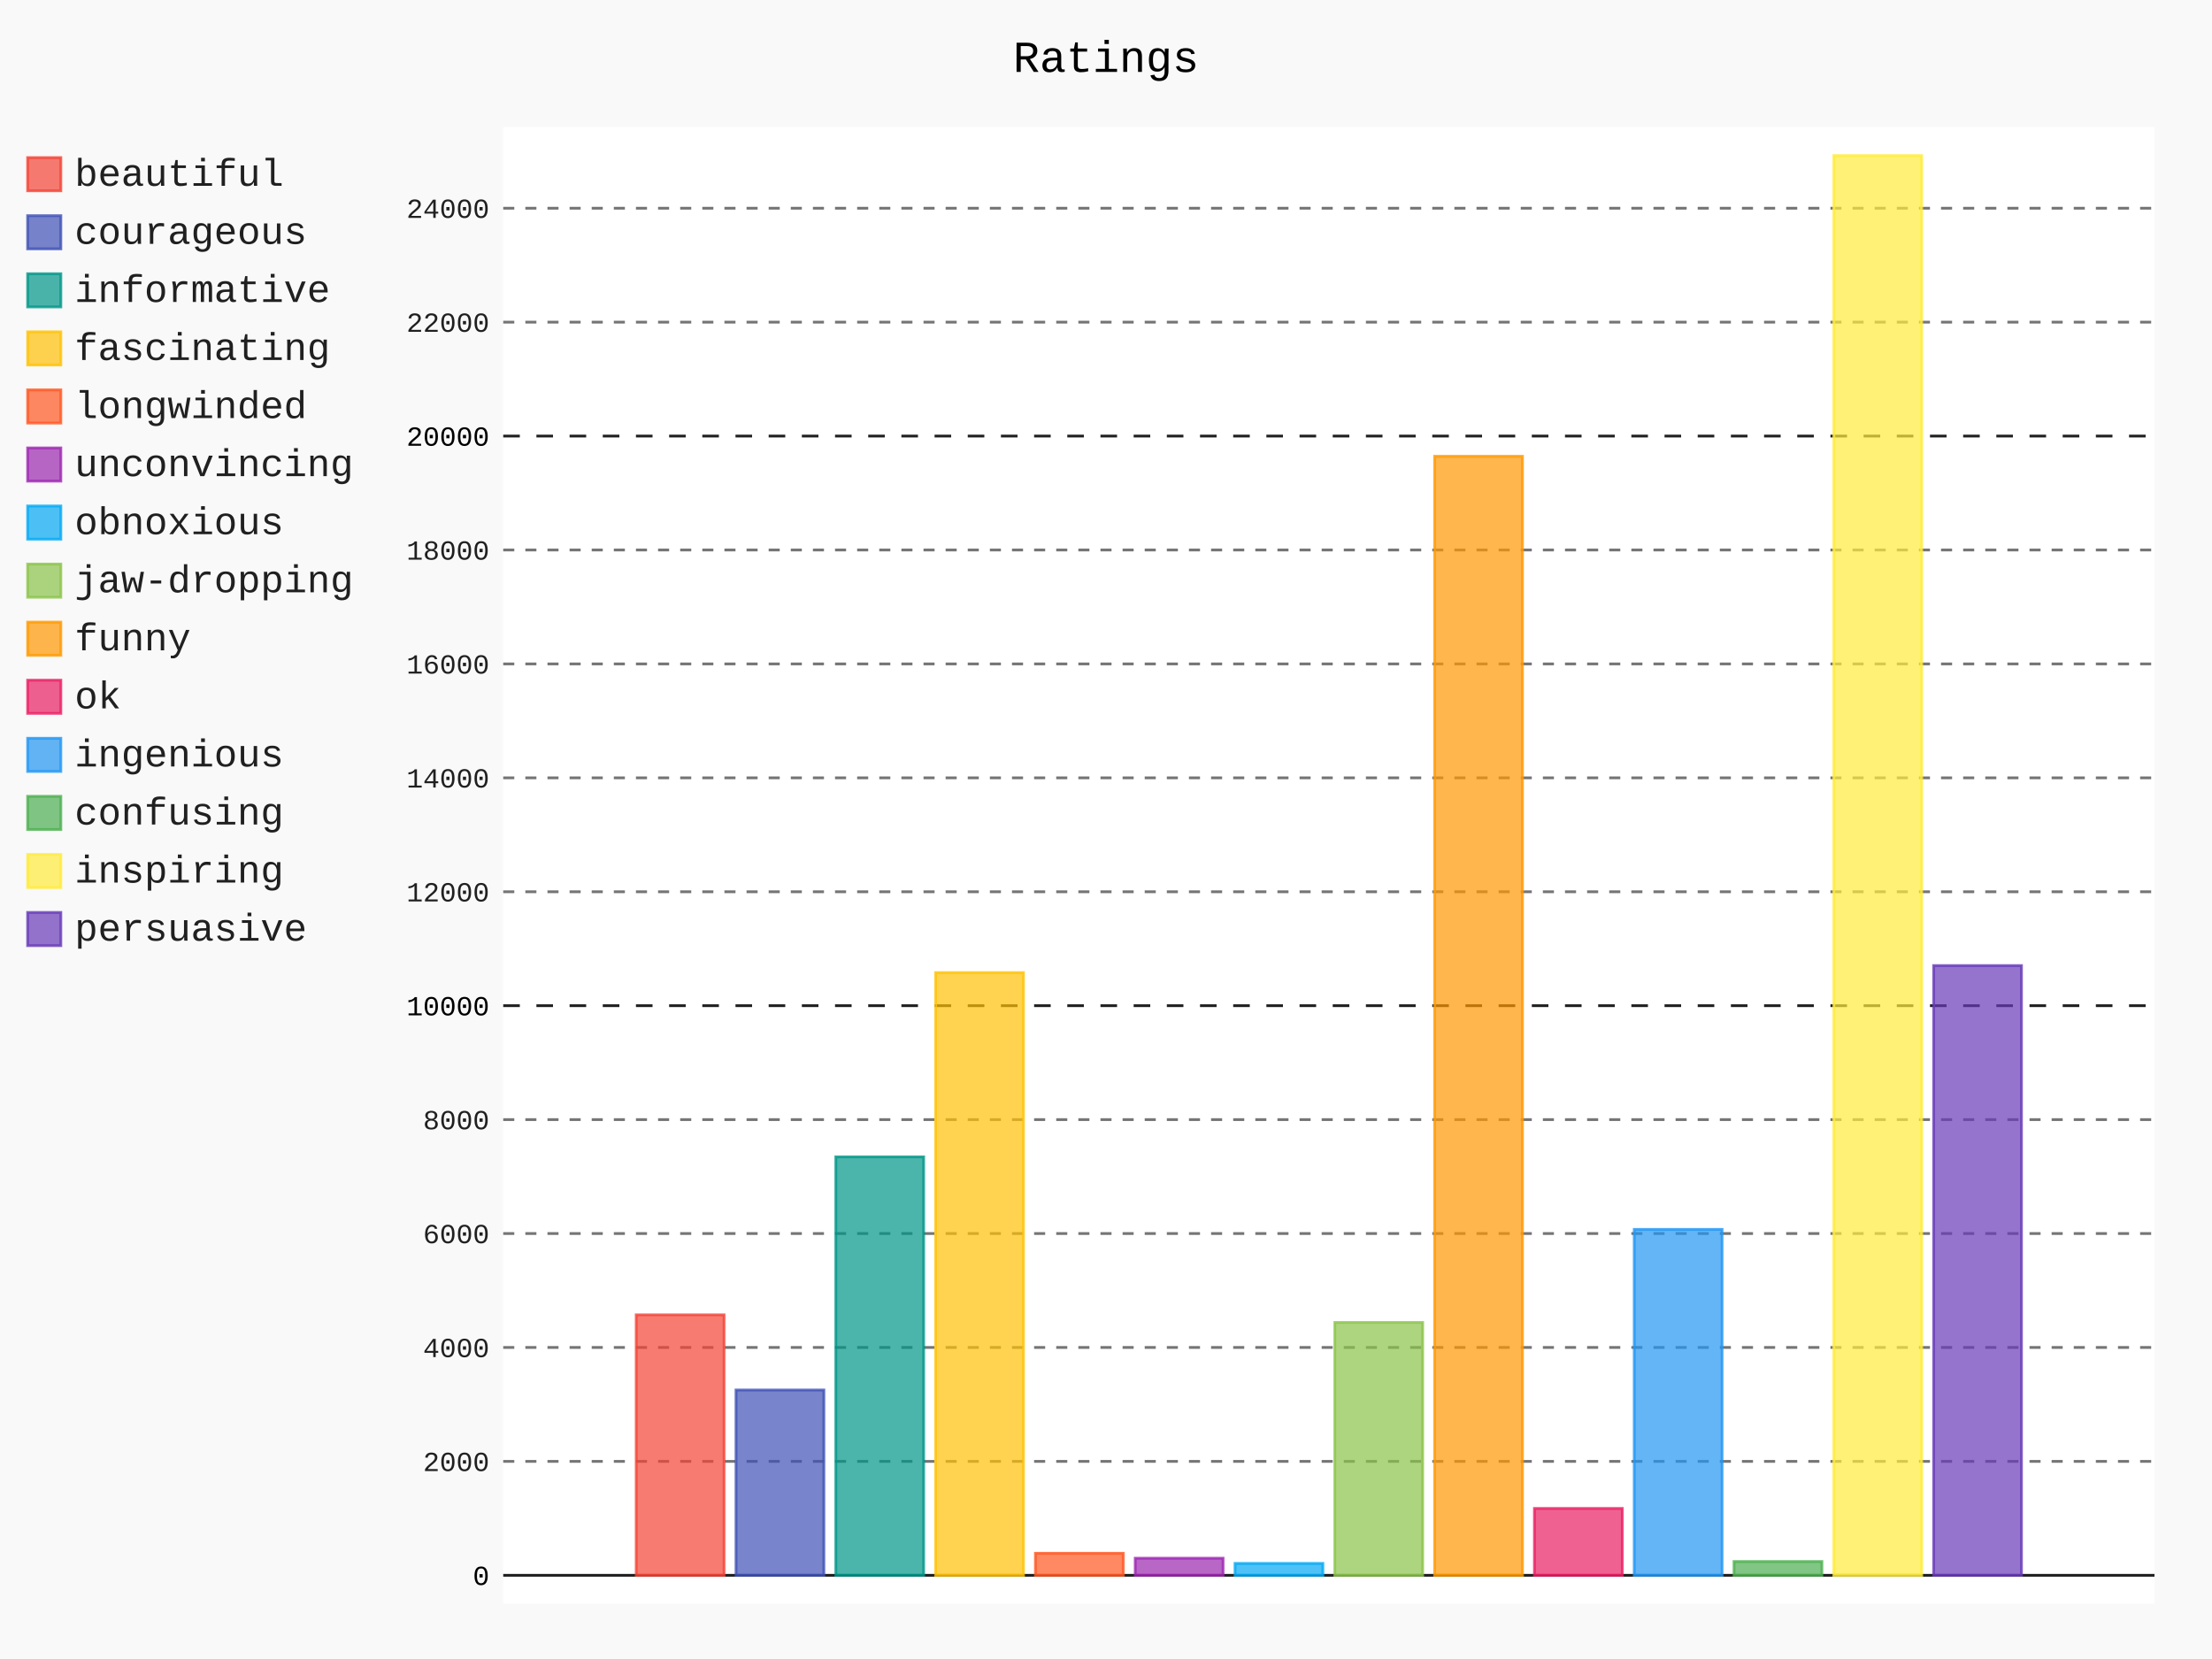
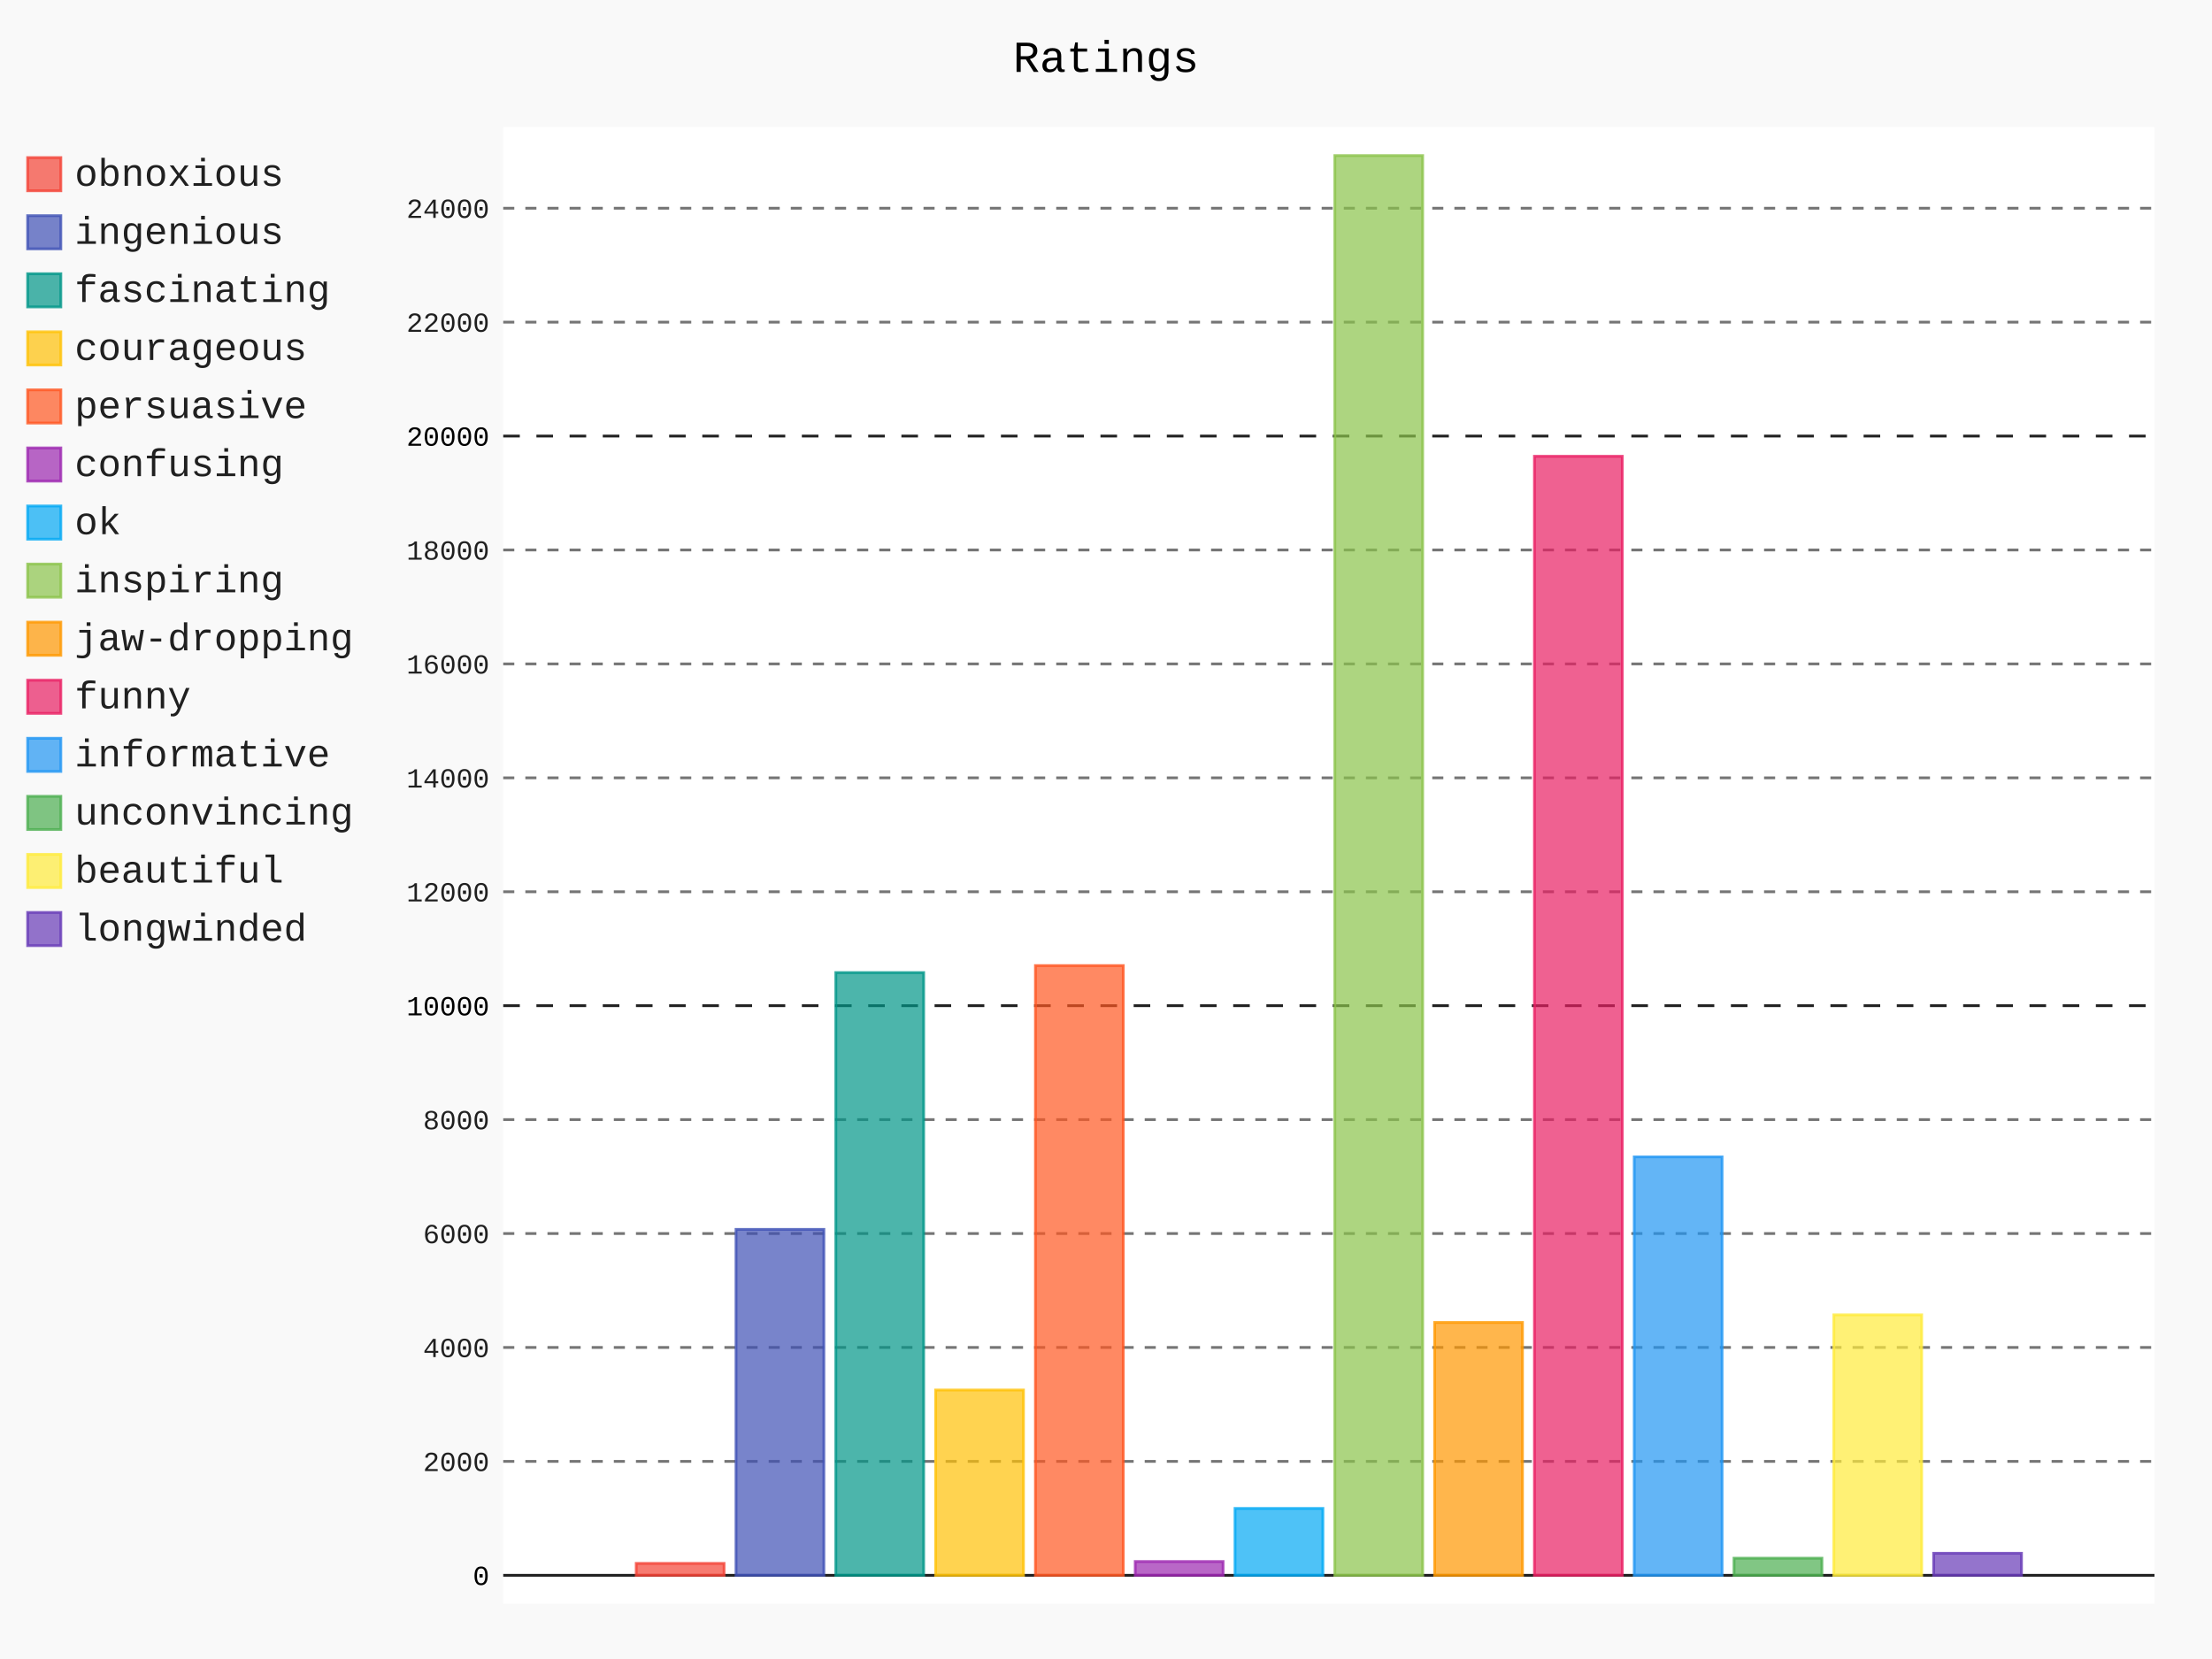
- <svg xmlns="http://www.w3.org/2000/svg" class="pygal-chart" id="chart-0e7e5919-0673-4c62-a4bd-f73372e73af3" viewBox="0 0 800 600">
+ <svg xmlns="http://www.w3.org/2000/svg" class="pygal-chart" id="chart-37f046f9-f07c-4271-a82e-adc46c461552" viewBox="0 0 800 600">
  <defs>
-     <style type="text/css">#chart-0e7e5919-0673-4c62-a4bd-f73372e73af3{-webkit-user-select:none;-webkit-font-smoothing:antialiased;font-family:Consolas,"Liberation Mono",Menlo,Courier,monospace}#chart-0e7e5919-0673-4c62-a4bd-f73372e73af3 .title{font-family:Consolas,"Liberation Mono",Menlo,Courier,monospace;font-size:16px}#chart-0e7e5919-0673-4c62-a4bd-f73372e73af3 .legends .legend text{font-family:Consolas,"Liberation Mono",Menlo,Courier,monospace;font-size:14px}#chart-0e7e5919-0673-4c62-a4bd-f73372e73af3 .axis text{font-family:Consolas,"Liberation Mono",Menlo,Courier,monospace;font-size:10px}#chart-0e7e5919-0673-4c62-a4bd-f73372e73af3 .axis text.major{font-family:Consolas,"Liberation Mono",Menlo,Courier,monospace;font-size:10px}#chart-0e7e5919-0673-4c62-a4bd-f73372e73af3 .text-overlay text.value{font-family:Consolas,"Liberation Mono",Menlo,Courier,monospace;font-size:16px}#chart-0e7e5919-0673-4c62-a4bd-f73372e73af3 .text-overlay text.label{font-family:Consolas,"Liberation Mono",Menlo,Courier,monospace;font-size:10px}#chart-0e7e5919-0673-4c62-a4bd-f73372e73af3 .tooltip{font-family:Consolas,"Liberation Mono",Menlo,Courier,monospace;font-size:14px}#chart-0e7e5919-0673-4c62-a4bd-f73372e73af3 text.no_data{font-family:Consolas,"Liberation Mono",Menlo,Courier,monospace;font-size:64px}
- #chart-0e7e5919-0673-4c62-a4bd-f73372e73af3{background-color:rgba(249,249,249,1)}#chart-0e7e5919-0673-4c62-a4bd-f73372e73af3 path,#chart-0e7e5919-0673-4c62-a4bd-f73372e73af3 line,#chart-0e7e5919-0673-4c62-a4bd-f73372e73af3 rect,#chart-0e7e5919-0673-4c62-a4bd-f73372e73af3 circle{-webkit-transition:150ms;-moz-transition:150ms;transition:150ms}#chart-0e7e5919-0673-4c62-a4bd-f73372e73af3 .graph &gt; .background{fill:rgba(249,249,249,1)}#chart-0e7e5919-0673-4c62-a4bd-f73372e73af3 .plot &gt; .background{fill:rgba(255,255,255,1)}#chart-0e7e5919-0673-4c62-a4bd-f73372e73af3 .graph{fill:rgba(0,0,0,.87)}#chart-0e7e5919-0673-4c62-a4bd-f73372e73af3 text.no_data{fill:rgba(0,0,0,1)}#chart-0e7e5919-0673-4c62-a4bd-f73372e73af3 .title{fill:rgba(0,0,0,1)}#chart-0e7e5919-0673-4c62-a4bd-f73372e73af3 .legends .legend text{fill:rgba(0,0,0,.87)}#chart-0e7e5919-0673-4c62-a4bd-f73372e73af3 .legends .legend:hover text{fill:rgba(0,0,0,1)}#chart-0e7e5919-0673-4c62-a4bd-f73372e73af3 .axis .line{stroke:rgba(0,0,0,1)}#chart-0e7e5919-0673-4c62-a4bd-f73372e73af3 .axis .guide.line{stroke:rgba(0,0,0,.54)}#chart-0e7e5919-0673-4c62-a4bd-f73372e73af3 .axis .major.line{stroke:rgba(0,0,0,.87)}#chart-0e7e5919-0673-4c62-a4bd-f73372e73af3 .axis text.major{fill:rgba(0,0,0,1)}#chart-0e7e5919-0673-4c62-a4bd-f73372e73af3 .axis.y .guides:hover .guide.line,#chart-0e7e5919-0673-4c62-a4bd-f73372e73af3 .line-graph .axis.x .guides:hover .guide.line,#chart-0e7e5919-0673-4c62-a4bd-f73372e73af3 .stackedline-graph .axis.x .guides:hover .guide.line,#chart-0e7e5919-0673-4c62-a4bd-f73372e73af3 .xy-graph .axis.x .guides:hover .guide.line{stroke:rgba(0,0,0,1)}#chart-0e7e5919-0673-4c62-a4bd-f73372e73af3 .axis .guides:hover text{fill:rgba(0,0,0,1)}#chart-0e7e5919-0673-4c62-a4bd-f73372e73af3 .reactive{fill-opacity:.7;stroke-opacity:.8}#chart-0e7e5919-0673-4c62-a4bd-f73372e73af3 .ci{stroke:rgba(0,0,0,.87)}#chart-0e7e5919-0673-4c62-a4bd-f73372e73af3 .reactive.active,#chart-0e7e5919-0673-4c62-a4bd-f73372e73af3 .active .reactive{fill-opacity:.8;stroke-opacity:.9;stroke-width:4}#chart-0e7e5919-0673-4c62-a4bd-f73372e73af3 .ci .reactive.active{stroke-width:1.5}#chart-0e7e5919-0673-4c62-a4bd-f73372e73af3 .series text{fill:rgba(0,0,0,1)}#chart-0e7e5919-0673-4c62-a4bd-f73372e73af3 .tooltip rect{fill:rgba(255,255,255,1);stroke:rgba(0,0,0,1);-webkit-transition:opacity 150ms;-moz-transition:opacity 150ms;transition:opacity 150ms}#chart-0e7e5919-0673-4c62-a4bd-f73372e73af3 .tooltip .label{fill:rgba(0,0,0,.87)}#chart-0e7e5919-0673-4c62-a4bd-f73372e73af3 .tooltip .label{fill:rgba(0,0,0,.87)}#chart-0e7e5919-0673-4c62-a4bd-f73372e73af3 .tooltip .legend{font-size:.8em;fill:rgba(0,0,0,.54)}#chart-0e7e5919-0673-4c62-a4bd-f73372e73af3 .tooltip .x_label{font-size:.6em;fill:rgba(0,0,0,1)}#chart-0e7e5919-0673-4c62-a4bd-f73372e73af3 .tooltip .xlink{font-size:.5em;text-decoration:underline}#chart-0e7e5919-0673-4c62-a4bd-f73372e73af3 .tooltip .value{font-size:1.5em}#chart-0e7e5919-0673-4c62-a4bd-f73372e73af3 .bound{font-size:.5em}#chart-0e7e5919-0673-4c62-a4bd-f73372e73af3 .max-value{font-size:.75em;fill:rgba(0,0,0,.54)}#chart-0e7e5919-0673-4c62-a4bd-f73372e73af3 .map-element{fill:rgba(255,255,255,1);stroke:rgba(0,0,0,.54) !important}#chart-0e7e5919-0673-4c62-a4bd-f73372e73af3 .map-element .reactive{fill-opacity:inherit;stroke-opacity:inherit}#chart-0e7e5919-0673-4c62-a4bd-f73372e73af3 .color-0,#chart-0e7e5919-0673-4c62-a4bd-f73372e73af3 .color-0 a:visited{stroke:#F44336;fill:#F44336}#chart-0e7e5919-0673-4c62-a4bd-f73372e73af3 .color-1,#chart-0e7e5919-0673-4c62-a4bd-f73372e73af3 .color-1 a:visited{stroke:#3F51B5;fill:#3F51B5}#chart-0e7e5919-0673-4c62-a4bd-f73372e73af3 .color-2,#chart-0e7e5919-0673-4c62-a4bd-f73372e73af3 .color-2 a:visited{stroke:#009688;fill:#009688}#chart-0e7e5919-0673-4c62-a4bd-f73372e73af3 .color-3,#chart-0e7e5919-0673-4c62-a4bd-f73372e73af3 .color-3 a:visited{stroke:#FFC107;fill:#FFC107}#chart-0e7e5919-0673-4c62-a4bd-f73372e73af3 .color-4,#chart-0e7e5919-0673-4c62-a4bd-f73372e73af3 .color-4 a:visited{stroke:#FF5722;fill:#FF5722}#chart-0e7e5919-0673-4c62-a4bd-f73372e73af3 .color-5,#chart-0e7e5919-0673-4c62-a4bd-f73372e73af3 .color-5 a:visited{stroke:#9C27B0;fill:#9C27B0}#chart-0e7e5919-0673-4c62-a4bd-f73372e73af3 .color-6,#chart-0e7e5919-0673-4c62-a4bd-f73372e73af3 .color-6 a:visited{stroke:#03A9F4;fill:#03A9F4}#chart-0e7e5919-0673-4c62-a4bd-f73372e73af3 .color-7,#chart-0e7e5919-0673-4c62-a4bd-f73372e73af3 .color-7 a:visited{stroke:#8BC34A;fill:#8BC34A}#chart-0e7e5919-0673-4c62-a4bd-f73372e73af3 .color-8,#chart-0e7e5919-0673-4c62-a4bd-f73372e73af3 .color-8 a:visited{stroke:#FF9800;fill:#FF9800}#chart-0e7e5919-0673-4c62-a4bd-f73372e73af3 .color-9,#chart-0e7e5919-0673-4c62-a4bd-f73372e73af3 .color-9 a:visited{stroke:#E91E63;fill:#E91E63}#chart-0e7e5919-0673-4c62-a4bd-f73372e73af3 .color-10,#chart-0e7e5919-0673-4c62-a4bd-f73372e73af3 .color-10 a:visited{stroke:#2196F3;fill:#2196F3}#chart-0e7e5919-0673-4c62-a4bd-f73372e73af3 .color-11,#chart-0e7e5919-0673-4c62-a4bd-f73372e73af3 .color-11 a:visited{stroke:#4CAF50;fill:#4CAF50}#chart-0e7e5919-0673-4c62-a4bd-f73372e73af3 .color-12,#chart-0e7e5919-0673-4c62-a4bd-f73372e73af3 .color-12 a:visited{stroke:#FFEB3B;fill:#FFEB3B}#chart-0e7e5919-0673-4c62-a4bd-f73372e73af3 .color-13,#chart-0e7e5919-0673-4c62-a4bd-f73372e73af3 .color-13 a:visited{stroke:#673AB7;fill:#673AB7}#chart-0e7e5919-0673-4c62-a4bd-f73372e73af3 .text-overlay .color-0 text{fill:black}#chart-0e7e5919-0673-4c62-a4bd-f73372e73af3 .text-overlay .color-1 text{fill:black}#chart-0e7e5919-0673-4c62-a4bd-f73372e73af3 .text-overlay .color-2 text{fill:black}#chart-0e7e5919-0673-4c62-a4bd-f73372e73af3 .text-overlay .color-3 text{fill:black}#chart-0e7e5919-0673-4c62-a4bd-f73372e73af3 .text-overlay .color-4 text{fill:black}#chart-0e7e5919-0673-4c62-a4bd-f73372e73af3 .text-overlay .color-5 text{fill:black}#chart-0e7e5919-0673-4c62-a4bd-f73372e73af3 .text-overlay .color-6 text{fill:black}#chart-0e7e5919-0673-4c62-a4bd-f73372e73af3 .text-overlay .color-7 text{fill:black}#chart-0e7e5919-0673-4c62-a4bd-f73372e73af3 .text-overlay .color-8 text{fill:black}#chart-0e7e5919-0673-4c62-a4bd-f73372e73af3 .text-overlay .color-9 text{fill:black}#chart-0e7e5919-0673-4c62-a4bd-f73372e73af3 .text-overlay .color-10 text{fill:black}#chart-0e7e5919-0673-4c62-a4bd-f73372e73af3 .text-overlay .color-11 text{fill:black}#chart-0e7e5919-0673-4c62-a4bd-f73372e73af3 .text-overlay .color-12 text{fill:black}#chart-0e7e5919-0673-4c62-a4bd-f73372e73af3 .text-overlay .color-13 text{fill:black}
- #chart-0e7e5919-0673-4c62-a4bd-f73372e73af3 text.no_data{text-anchor:middle}#chart-0e7e5919-0673-4c62-a4bd-f73372e73af3 .guide.line{fill:none}#chart-0e7e5919-0673-4c62-a4bd-f73372e73af3 .centered{text-anchor:middle}#chart-0e7e5919-0673-4c62-a4bd-f73372e73af3 .title{text-anchor:middle}#chart-0e7e5919-0673-4c62-a4bd-f73372e73af3 .legends .legend text{fill-opacity:1}#chart-0e7e5919-0673-4c62-a4bd-f73372e73af3 .axis.x text{text-anchor:middle}#chart-0e7e5919-0673-4c62-a4bd-f73372e73af3 .axis.x:not(.web) text[transform]{text-anchor:start}#chart-0e7e5919-0673-4c62-a4bd-f73372e73af3 .axis.x:not(.web) text[transform].backwards{text-anchor:end}#chart-0e7e5919-0673-4c62-a4bd-f73372e73af3 .axis.y text{text-anchor:end}#chart-0e7e5919-0673-4c62-a4bd-f73372e73af3 .axis.y text[transform].backwards{text-anchor:start}#chart-0e7e5919-0673-4c62-a4bd-f73372e73af3 .axis.y2 text{text-anchor:start}#chart-0e7e5919-0673-4c62-a4bd-f73372e73af3 .axis.y2 text[transform].backwards{text-anchor:end}#chart-0e7e5919-0673-4c62-a4bd-f73372e73af3 .axis .guide.line{stroke-dasharray:4,4}#chart-0e7e5919-0673-4c62-a4bd-f73372e73af3 .axis .major.guide.line{stroke-dasharray:6,6}#chart-0e7e5919-0673-4c62-a4bd-f73372e73af3 .horizontal .axis.y .guide.line,#chart-0e7e5919-0673-4c62-a4bd-f73372e73af3 .horizontal .axis.y2 .guide.line,#chart-0e7e5919-0673-4c62-a4bd-f73372e73af3 .vertical .axis.x .guide.line{opacity:0}#chart-0e7e5919-0673-4c62-a4bd-f73372e73af3 .horizontal .axis.always_show .guide.line,#chart-0e7e5919-0673-4c62-a4bd-f73372e73af3 .vertical .axis.always_show .guide.line{opacity:1 !important}#chart-0e7e5919-0673-4c62-a4bd-f73372e73af3 .axis.y .guides:hover .guide.line,#chart-0e7e5919-0673-4c62-a4bd-f73372e73af3 .axis.y2 .guides:hover .guide.line,#chart-0e7e5919-0673-4c62-a4bd-f73372e73af3 .axis.x .guides:hover .guide.line{opacity:1}#chart-0e7e5919-0673-4c62-a4bd-f73372e73af3 .axis .guides:hover text{opacity:1}#chart-0e7e5919-0673-4c62-a4bd-f73372e73af3 .nofill{fill:none}#chart-0e7e5919-0673-4c62-a4bd-f73372e73af3 .subtle-fill{fill-opacity:.2}#chart-0e7e5919-0673-4c62-a4bd-f73372e73af3 .dot{stroke-width:1px;fill-opacity:1}#chart-0e7e5919-0673-4c62-a4bd-f73372e73af3 .dot.active{stroke-width:5px}#chart-0e7e5919-0673-4c62-a4bd-f73372e73af3 .dot.negative{fill:transparent}#chart-0e7e5919-0673-4c62-a4bd-f73372e73af3 text,#chart-0e7e5919-0673-4c62-a4bd-f73372e73af3 tspan{stroke:none !important}#chart-0e7e5919-0673-4c62-a4bd-f73372e73af3 .series text.active{opacity:1}#chart-0e7e5919-0673-4c62-a4bd-f73372e73af3 .tooltip rect{fill-opacity:.95;stroke-width:.5}#chart-0e7e5919-0673-4c62-a4bd-f73372e73af3 .tooltip text{fill-opacity:1}#chart-0e7e5919-0673-4c62-a4bd-f73372e73af3 .showable{visibility:hidden}#chart-0e7e5919-0673-4c62-a4bd-f73372e73af3 .showable.shown{visibility:visible}#chart-0e7e5919-0673-4c62-a4bd-f73372e73af3 .gauge-background{fill:rgba(229,229,229,1);stroke:none}#chart-0e7e5919-0673-4c62-a4bd-f73372e73af3 .bg-lines{stroke:rgba(249,249,249,1);stroke-width:2px}</style>
+     <style type="text/css">#chart-37f046f9-f07c-4271-a82e-adc46c461552{-webkit-user-select:none;-webkit-font-smoothing:antialiased;font-family:Consolas,"Liberation Mono",Menlo,Courier,monospace}#chart-37f046f9-f07c-4271-a82e-adc46c461552 .title{font-family:Consolas,"Liberation Mono",Menlo,Courier,monospace;font-size:16px}#chart-37f046f9-f07c-4271-a82e-adc46c461552 .legends .legend text{font-family:Consolas,"Liberation Mono",Menlo,Courier,monospace;font-size:14px}#chart-37f046f9-f07c-4271-a82e-adc46c461552 .axis text{font-family:Consolas,"Liberation Mono",Menlo,Courier,monospace;font-size:10px}#chart-37f046f9-f07c-4271-a82e-adc46c461552 .axis text.major{font-family:Consolas,"Liberation Mono",Menlo,Courier,monospace;font-size:10px}#chart-37f046f9-f07c-4271-a82e-adc46c461552 .text-overlay text.value{font-family:Consolas,"Liberation Mono",Menlo,Courier,monospace;font-size:16px}#chart-37f046f9-f07c-4271-a82e-adc46c461552 .text-overlay text.label{font-family:Consolas,"Liberation Mono",Menlo,Courier,monospace;font-size:10px}#chart-37f046f9-f07c-4271-a82e-adc46c461552 .tooltip{font-family:Consolas,"Liberation Mono",Menlo,Courier,monospace;font-size:14px}#chart-37f046f9-f07c-4271-a82e-adc46c461552 text.no_data{font-family:Consolas,"Liberation Mono",Menlo,Courier,monospace;font-size:64px}
+ #chart-37f046f9-f07c-4271-a82e-adc46c461552{background-color:rgba(249,249,249,1)}#chart-37f046f9-f07c-4271-a82e-adc46c461552 path,#chart-37f046f9-f07c-4271-a82e-adc46c461552 line,#chart-37f046f9-f07c-4271-a82e-adc46c461552 rect,#chart-37f046f9-f07c-4271-a82e-adc46c461552 circle{-webkit-transition:150ms;-moz-transition:150ms;transition:150ms}#chart-37f046f9-f07c-4271-a82e-adc46c461552 .graph &gt; .background{fill:rgba(249,249,249,1)}#chart-37f046f9-f07c-4271-a82e-adc46c461552 .plot &gt; .background{fill:rgba(255,255,255,1)}#chart-37f046f9-f07c-4271-a82e-adc46c461552 .graph{fill:rgba(0,0,0,.87)}#chart-37f046f9-f07c-4271-a82e-adc46c461552 text.no_data{fill:rgba(0,0,0,1)}#chart-37f046f9-f07c-4271-a82e-adc46c461552 .title{fill:rgba(0,0,0,1)}#chart-37f046f9-f07c-4271-a82e-adc46c461552 .legends .legend text{fill:rgba(0,0,0,.87)}#chart-37f046f9-f07c-4271-a82e-adc46c461552 .legends .legend:hover text{fill:rgba(0,0,0,1)}#chart-37f046f9-f07c-4271-a82e-adc46c461552 .axis .line{stroke:rgba(0,0,0,1)}#chart-37f046f9-f07c-4271-a82e-adc46c461552 .axis .guide.line{stroke:rgba(0,0,0,.54)}#chart-37f046f9-f07c-4271-a82e-adc46c461552 .axis .major.line{stroke:rgba(0,0,0,.87)}#chart-37f046f9-f07c-4271-a82e-adc46c461552 .axis text.major{fill:rgba(0,0,0,1)}#chart-37f046f9-f07c-4271-a82e-adc46c461552 .axis.y .guides:hover .guide.line,#chart-37f046f9-f07c-4271-a82e-adc46c461552 .line-graph .axis.x .guides:hover .guide.line,#chart-37f046f9-f07c-4271-a82e-adc46c461552 .stackedline-graph .axis.x .guides:hover .guide.line,#chart-37f046f9-f07c-4271-a82e-adc46c461552 .xy-graph .axis.x .guides:hover .guide.line{stroke:rgba(0,0,0,1)}#chart-37f046f9-f07c-4271-a82e-adc46c461552 .axis .guides:hover text{fill:rgba(0,0,0,1)}#chart-37f046f9-f07c-4271-a82e-adc46c461552 .reactive{fill-opacity:.7;stroke-opacity:.8}#chart-37f046f9-f07c-4271-a82e-adc46c461552 .ci{stroke:rgba(0,0,0,.87)}#chart-37f046f9-f07c-4271-a82e-adc46c461552 .reactive.active,#chart-37f046f9-f07c-4271-a82e-adc46c461552 .active .reactive{fill-opacity:.8;stroke-opacity:.9;stroke-width:4}#chart-37f046f9-f07c-4271-a82e-adc46c461552 .ci .reactive.active{stroke-width:1.5}#chart-37f046f9-f07c-4271-a82e-adc46c461552 .series text{fill:rgba(0,0,0,1)}#chart-37f046f9-f07c-4271-a82e-adc46c461552 .tooltip rect{fill:rgba(255,255,255,1);stroke:rgba(0,0,0,1);-webkit-transition:opacity 150ms;-moz-transition:opacity 150ms;transition:opacity 150ms}#chart-37f046f9-f07c-4271-a82e-adc46c461552 .tooltip .label{fill:rgba(0,0,0,.87)}#chart-37f046f9-f07c-4271-a82e-adc46c461552 .tooltip .label{fill:rgba(0,0,0,.87)}#chart-37f046f9-f07c-4271-a82e-adc46c461552 .tooltip .legend{font-size:.8em;fill:rgba(0,0,0,.54)}#chart-37f046f9-f07c-4271-a82e-adc46c461552 .tooltip .x_label{font-size:.6em;fill:rgba(0,0,0,1)}#chart-37f046f9-f07c-4271-a82e-adc46c461552 .tooltip .xlink{font-size:.5em;text-decoration:underline}#chart-37f046f9-f07c-4271-a82e-adc46c461552 .tooltip .value{font-size:1.5em}#chart-37f046f9-f07c-4271-a82e-adc46c461552 .bound{font-size:.5em}#chart-37f046f9-f07c-4271-a82e-adc46c461552 .max-value{font-size:.75em;fill:rgba(0,0,0,.54)}#chart-37f046f9-f07c-4271-a82e-adc46c461552 .map-element{fill:rgba(255,255,255,1);stroke:rgba(0,0,0,.54) !important}#chart-37f046f9-f07c-4271-a82e-adc46c461552 .map-element .reactive{fill-opacity:inherit;stroke-opacity:inherit}#chart-37f046f9-f07c-4271-a82e-adc46c461552 .color-0,#chart-37f046f9-f07c-4271-a82e-adc46c461552 .color-0 a:visited{stroke:#F44336;fill:#F44336}#chart-37f046f9-f07c-4271-a82e-adc46c461552 .color-1,#chart-37f046f9-f07c-4271-a82e-adc46c461552 .color-1 a:visited{stroke:#3F51B5;fill:#3F51B5}#chart-37f046f9-f07c-4271-a82e-adc46c461552 .color-2,#chart-37f046f9-f07c-4271-a82e-adc46c461552 .color-2 a:visited{stroke:#009688;fill:#009688}#chart-37f046f9-f07c-4271-a82e-adc46c461552 .color-3,#chart-37f046f9-f07c-4271-a82e-adc46c461552 .color-3 a:visited{stroke:#FFC107;fill:#FFC107}#chart-37f046f9-f07c-4271-a82e-adc46c461552 .color-4,#chart-37f046f9-f07c-4271-a82e-adc46c461552 .color-4 a:visited{stroke:#FF5722;fill:#FF5722}#chart-37f046f9-f07c-4271-a82e-adc46c461552 .color-5,#chart-37f046f9-f07c-4271-a82e-adc46c461552 .color-5 a:visited{stroke:#9C27B0;fill:#9C27B0}#chart-37f046f9-f07c-4271-a82e-adc46c461552 .color-6,#chart-37f046f9-f07c-4271-a82e-adc46c461552 .color-6 a:visited{stroke:#03A9F4;fill:#03A9F4}#chart-37f046f9-f07c-4271-a82e-adc46c461552 .color-7,#chart-37f046f9-f07c-4271-a82e-adc46c461552 .color-7 a:visited{stroke:#8BC34A;fill:#8BC34A}#chart-37f046f9-f07c-4271-a82e-adc46c461552 .color-8,#chart-37f046f9-f07c-4271-a82e-adc46c461552 .color-8 a:visited{stroke:#FF9800;fill:#FF9800}#chart-37f046f9-f07c-4271-a82e-adc46c461552 .color-9,#chart-37f046f9-f07c-4271-a82e-adc46c461552 .color-9 a:visited{stroke:#E91E63;fill:#E91E63}#chart-37f046f9-f07c-4271-a82e-adc46c461552 .color-10,#chart-37f046f9-f07c-4271-a82e-adc46c461552 .color-10 a:visited{stroke:#2196F3;fill:#2196F3}#chart-37f046f9-f07c-4271-a82e-adc46c461552 .color-11,#chart-37f046f9-f07c-4271-a82e-adc46c461552 .color-11 a:visited{stroke:#4CAF50;fill:#4CAF50}#chart-37f046f9-f07c-4271-a82e-adc46c461552 .color-12,#chart-37f046f9-f07c-4271-a82e-adc46c461552 .color-12 a:visited{stroke:#FFEB3B;fill:#FFEB3B}#chart-37f046f9-f07c-4271-a82e-adc46c461552 .color-13,#chart-37f046f9-f07c-4271-a82e-adc46c461552 .color-13 a:visited{stroke:#673AB7;fill:#673AB7}#chart-37f046f9-f07c-4271-a82e-adc46c461552 .text-overlay .color-0 text{fill:black}#chart-37f046f9-f07c-4271-a82e-adc46c461552 .text-overlay .color-1 text{fill:black}#chart-37f046f9-f07c-4271-a82e-adc46c461552 .text-overlay .color-2 text{fill:black}#chart-37f046f9-f07c-4271-a82e-adc46c461552 .text-overlay .color-3 text{fill:black}#chart-37f046f9-f07c-4271-a82e-adc46c461552 .text-overlay .color-4 text{fill:black}#chart-37f046f9-f07c-4271-a82e-adc46c461552 .text-overlay .color-5 text{fill:black}#chart-37f046f9-f07c-4271-a82e-adc46c461552 .text-overlay .color-6 text{fill:black}#chart-37f046f9-f07c-4271-a82e-adc46c461552 .text-overlay .color-7 text{fill:black}#chart-37f046f9-f07c-4271-a82e-adc46c461552 .text-overlay .color-8 text{fill:black}#chart-37f046f9-f07c-4271-a82e-adc46c461552 .text-overlay .color-9 text{fill:black}#chart-37f046f9-f07c-4271-a82e-adc46c461552 .text-overlay .color-10 text{fill:black}#chart-37f046f9-f07c-4271-a82e-adc46c461552 .text-overlay .color-11 text{fill:black}#chart-37f046f9-f07c-4271-a82e-adc46c461552 .text-overlay .color-12 text{fill:black}#chart-37f046f9-f07c-4271-a82e-adc46c461552 .text-overlay .color-13 text{fill:black}
+ #chart-37f046f9-f07c-4271-a82e-adc46c461552 text.no_data{text-anchor:middle}#chart-37f046f9-f07c-4271-a82e-adc46c461552 .guide.line{fill:none}#chart-37f046f9-f07c-4271-a82e-adc46c461552 .centered{text-anchor:middle}#chart-37f046f9-f07c-4271-a82e-adc46c461552 .title{text-anchor:middle}#chart-37f046f9-f07c-4271-a82e-adc46c461552 .legends .legend text{fill-opacity:1}#chart-37f046f9-f07c-4271-a82e-adc46c461552 .axis.x text{text-anchor:middle}#chart-37f046f9-f07c-4271-a82e-adc46c461552 .axis.x:not(.web) text[transform]{text-anchor:start}#chart-37f046f9-f07c-4271-a82e-adc46c461552 .axis.x:not(.web) text[transform].backwards{text-anchor:end}#chart-37f046f9-f07c-4271-a82e-adc46c461552 .axis.y text{text-anchor:end}#chart-37f046f9-f07c-4271-a82e-adc46c461552 .axis.y text[transform].backwards{text-anchor:start}#chart-37f046f9-f07c-4271-a82e-adc46c461552 .axis.y2 text{text-anchor:start}#chart-37f046f9-f07c-4271-a82e-adc46c461552 .axis.y2 text[transform].backwards{text-anchor:end}#chart-37f046f9-f07c-4271-a82e-adc46c461552 .axis .guide.line{stroke-dasharray:4,4}#chart-37f046f9-f07c-4271-a82e-adc46c461552 .axis .major.guide.line{stroke-dasharray:6,6}#chart-37f046f9-f07c-4271-a82e-adc46c461552 .horizontal .axis.y .guide.line,#chart-37f046f9-f07c-4271-a82e-adc46c461552 .horizontal .axis.y2 .guide.line,#chart-37f046f9-f07c-4271-a82e-adc46c461552 .vertical .axis.x .guide.line{opacity:0}#chart-37f046f9-f07c-4271-a82e-adc46c461552 .horizontal .axis.always_show .guide.line,#chart-37f046f9-f07c-4271-a82e-adc46c461552 .vertical .axis.always_show .guide.line{opacity:1 !important}#chart-37f046f9-f07c-4271-a82e-adc46c461552 .axis.y .guides:hover .guide.line,#chart-37f046f9-f07c-4271-a82e-adc46c461552 .axis.y2 .guides:hover .guide.line,#chart-37f046f9-f07c-4271-a82e-adc46c461552 .axis.x .guides:hover .guide.line{opacity:1}#chart-37f046f9-f07c-4271-a82e-adc46c461552 .axis .guides:hover text{opacity:1}#chart-37f046f9-f07c-4271-a82e-adc46c461552 .nofill{fill:none}#chart-37f046f9-f07c-4271-a82e-adc46c461552 .subtle-fill{fill-opacity:.2}#chart-37f046f9-f07c-4271-a82e-adc46c461552 .dot{stroke-width:1px;fill-opacity:1}#chart-37f046f9-f07c-4271-a82e-adc46c461552 .dot.active{stroke-width:5px}#chart-37f046f9-f07c-4271-a82e-adc46c461552 .dot.negative{fill:transparent}#chart-37f046f9-f07c-4271-a82e-adc46c461552 text,#chart-37f046f9-f07c-4271-a82e-adc46c461552 tspan{stroke:none !important}#chart-37f046f9-f07c-4271-a82e-adc46c461552 .series text.active{opacity:1}#chart-37f046f9-f07c-4271-a82e-adc46c461552 .tooltip rect{fill-opacity:.95;stroke-width:.5}#chart-37f046f9-f07c-4271-a82e-adc46c461552 .tooltip text{fill-opacity:1}#chart-37f046f9-f07c-4271-a82e-adc46c461552 .showable{visibility:hidden}#chart-37f046f9-f07c-4271-a82e-adc46c461552 .showable.shown{visibility:visible}#chart-37f046f9-f07c-4271-a82e-adc46c461552 .gauge-background{fill:rgba(229,229,229,1);stroke:none}#chart-37f046f9-f07c-4271-a82e-adc46c461552 .bg-lines{stroke:rgba(249,249,249,1);stroke-width:2px}</style>
  </defs>
  <g class="graph bar-graph vertical">
    <rect class="background" height="600" width="800" x="0" y="0" />
    <g class="plot" transform="translate(182, 46)">
      <rect class="background" height="534" width="597.2" x="0" y="0" />
      <g class="axis y always_show">
        <g class="guides">
          <path class="axis major line" d="M0 523.731 h597.2" />
          <text class="major" x="-5" y="527.231">0</text>
        </g>
        <g class="guides">
          <path class="guide line" d="M0 482.529 h597.2" />
          <text class="" x="-5" y="486.029">2000</text>
        </g>
        <g class="guides">
          <path class="guide line" d="M0 441.326 h597.2" />
          <text class="" x="-5" y="444.826">4000</text>
        </g>
        <g class="guides">
          <path class="guide line" d="M0 400.124 h597.2" />
          <text class="" x="-5" y="403.624">6000</text>
        </g>
        <g class="guides">
          <path class="guide line" d="M0 358.922 h597.2" />
          <text class="" x="-5" y="362.422">8000</text>
        </g>
        <g class="guides">
          <path class="major guide line" d="M0 317.72 h597.2" />
          <text class="major" x="-5" y="321.22">10000</text>
        </g>
        <g class="guides">
          <path class="guide line" d="M0 276.518 h597.2" />
          <text class="" x="-5" y="280.018">12000</text>
        </g>
        <g class="guides">
          <path class="guide line" d="M0 235.316 h597.2" />
          <text class="" x="-5" y="238.816">14000</text>
        </g>
        <g class="guides">
          <path class="guide line" d="M0 194.113 h597.2" />
          <text class="" x="-5" y="197.613">16000</text>
        </g>
        <g class="guides">
          <path class="guide line" d="M0 152.911 h597.2" />
          <text class="" x="-5" y="156.411">18000</text>
        </g>
        <g class="guides">
          <path class="major guide line" d="M0 111.709 h597.2" />
          <text class="major" x="-5" y="115.209">20000</text>
        </g>
        <g class="guides">
          <path class="guide line" d="M0 70.507 h597.2" />
          <text class="" x="-5" y="74.007">22000</text>
        </g>
        <g class="guides">
          <path class="guide line" d="M0 29.305 h597.2" />
          <text class="" x="-5" y="32.805">24000</text>
        </g>
      </g>
      <g class="series serie-0 color-0">
        <g class="bars">
          <g class="bar">
-             <rect class="rect reactive tooltip-trigger" height="94.209" rx="0" ry="0" width="31.763" x="48.104" y="429.522" />
+             <rect class="rect reactive tooltip-trigger" height="4.306" rx="0" ry="0" width="31.763" x="48.104" y="519.425" />
          </g>
        </g>
      </g>
      <g class="series serie-1 color-1">
        <g class="bars">
          <g class="bar">
-             <rect class="rect reactive tooltip-trigger" height="67.015" rx="0" ry="0" width="31.763" x="84.199" y="456.715" />
+             <rect class="rect reactive tooltip-trigger" height="125.11" rx="0" ry="0" width="31.763" x="84.199" y="398.62" />
          </g>
        </g>
      </g>
      <g class="series serie-2 color-2">
        <g class="bars">
          <g class="bar">
-             <rect class="rect reactive tooltip-trigger" height="151.336" rx="0" ry="0" width="31.763" x="120.293" y="372.395" />
+             <rect class="rect reactive tooltip-trigger" height="217.98" rx="0" ry="0" width="31.763" x="120.293" y="305.751" />
          </g>
        </g>
      </g>
      <g class="series serie-3 color-3">
        <g class="bars">
          <g class="bar">
-             <rect class="rect reactive tooltip-trigger" height="217.98" rx="0" ry="0" width="31.763" x="156.388" y="305.751" />
+             <rect class="rect reactive tooltip-trigger" height="67.015" rx="0" ry="0" width="31.763" x="156.388" y="456.715" />
          </g>
        </g>
      </g>
      <g class="series serie-4 color-4">
        <g class="bars">
          <g class="bar">
-             <rect class="rect reactive tooltip-trigger" height="7.973" rx="0" ry="0" width="31.763" x="192.482" y="515.758" />
+             <rect class="rect reactive tooltip-trigger" height="220.514" rx="0" ry="0" width="31.763" x="192.482" y="303.217" />
          </g>
        </g>
      </g>
      <g class="series serie-5 color-5">
        <g class="bars">
          <g class="bar">
-             <rect class="rect reactive tooltip-trigger" height="6.18" rx="0" ry="0" width="31.763" x="228.577" y="517.55" />
+             <rect class="rect reactive tooltip-trigger" height="4.985" rx="0" ry="0" width="31.763" x="228.577" y="518.745" />
          </g>
        </g>
      </g>
      <g class="series serie-6 color-6">
        <g class="bars">
          <g class="bar">
-             <rect class="rect reactive tooltip-trigger" height="4.306" rx="0" ry="0" width="31.763" x="264.671" y="519.425" />
+             <rect class="rect reactive tooltip-trigger" height="24.186" rx="0" ry="0" width="31.763" x="264.671" y="499.545" />
          </g>
        </g>
      </g>
      <g class="series serie-7 color-7">
        <g class="bars">
          <g class="bar">
-             <rect class="rect reactive tooltip-trigger" height="91.448" rx="0" ry="0" width="31.763" x="300.766" y="432.283" />
+             <rect class="rect reactive tooltip-trigger" height="513.462" rx="0" ry="0" width="31.763" x="300.766" y="10.269" />
          </g>
        </g>
      </g>
      <g class="series serie-8 color-8">
        <g class="bars">
          <g class="bar">
-             <rect class="rect reactive tooltip-trigger" height="404.708" rx="0" ry="0" width="31.763" x="336.86" y="119.022" />
+             <rect class="rect reactive tooltip-trigger" height="91.448" rx="0" ry="0" width="31.763" x="336.86" y="432.283" />
          </g>
        </g>
      </g>
      <g class="series serie-9 color-9">
        <g class="bars">
          <g class="bar">
-             <rect class="rect reactive tooltip-trigger" height="24.186" rx="0" ry="0" width="31.763" x="372.955" y="499.545" />
+             <rect class="rect reactive tooltip-trigger" height="404.708" rx="0" ry="0" width="31.763" x="372.955" y="119.022" />
          </g>
        </g>
      </g>
      <g class="series serie-10 color-10">
        <g class="bars">
          <g class="bar">
-             <rect class="rect reactive tooltip-trigger" height="125.11" rx="0" ry="0" width="31.763" x="409.049" y="398.62" />
+             <rect class="rect reactive tooltip-trigger" height="151.336" rx="0" ry="0" width="31.763" x="409.049" y="372.395" />
          </g>
        </g>
      </g>
      <g class="series serie-11 color-11">
        <g class="bars">
          <g class="bar">
-             <rect class="rect reactive tooltip-trigger" height="4.985" rx="0" ry="0" width="31.763" x="445.144" y="518.745" />
+             <rect class="rect reactive tooltip-trigger" height="6.18" rx="0" ry="0" width="31.763" x="445.144" y="517.55" />
          </g>
        </g>
      </g>
      <g class="series serie-12 color-12">
        <g class="bars">
          <g class="bar">
-             <rect class="rect reactive tooltip-trigger" height="513.462" rx="0" ry="0" width="31.763" x="481.238" y="10.269" />
+             <rect class="rect reactive tooltip-trigger" height="94.209" rx="0" ry="0" width="31.763" x="481.238" y="429.522" />
          </g>
        </g>
      </g>
      <g class="series serie-13 color-13">
        <g class="bars">
          <g class="bar">
-             <rect class="rect reactive tooltip-trigger" height="220.514" rx="0" ry="0" width="31.763" x="517.333" y="303.217" />
+             <rect class="rect reactive tooltip-trigger" height="7.973" rx="0" ry="0" width="31.763" x="517.333" y="515.758" />
          </g>
        </g>
      </g>
    </g>
    <g class="titles">
      <text class="title plot_title" x="400.0" y="26">Ratings</text>
    </g>
    <g class="plot overlay" transform="translate(182, 46)">
      <g class="series serie-0 color-0" />
      <g class="series serie-1 color-1" />
      <g class="series serie-2 color-2" />
      <g class="series serie-3 color-3" />
      <g class="series serie-4 color-4" />
      <g class="series serie-5 color-5" />
      <g class="series serie-6 color-6" />
      <g class="series serie-7 color-7" />
      <g class="series serie-8 color-8" />
      <g class="series serie-9 color-9" />
      <g class="series serie-10 color-10" />
      <g class="series serie-11 color-11" />
      <g class="series serie-12 color-12" />
      <g class="series serie-13 color-13" />
    </g>
    <g class="plot text-overlay" transform="translate(182, 46)">
      <g class="series serie-0 color-0" />
      <g class="series serie-1 color-1" />
      <g class="series serie-2 color-2" />
      <g class="series serie-3 color-3" />
      <g class="series serie-4 color-4" />
      <g class="series serie-5 color-5" />
      <g class="series serie-6 color-6" />
      <g class="series serie-7 color-7" />
      <g class="series serie-8 color-8" />
      <g class="series serie-9 color-9" />
      <g class="series serie-10 color-10" />
      <g class="series serie-11 color-11" />
      <g class="series serie-12 color-12" />
      <g class="series serie-13 color-13" />
    </g>
    <g class="plot tooltip-overlay" transform="translate(182, 46)">
      <g class="tooltip" style="opacity: 0" transform="translate(0 0)">
        <rect class="tooltip-box" height="0" rx="0" ry="0" width="0" />
        <g class="text" />
      </g>
    </g>
    <g class="legends" transform="translate(10, 56)">
      <g class="legend reactive activate-serie" id="activate-serie-0">
        <rect class="color-0 reactive" height="12" width="12" x="0.0" y="1.0" />
-         <text x="17.0" y="11.2">beautiful</text>
+         <text x="17.0" y="11.2">obnoxious</text>
      </g>
      <g class="legend reactive activate-serie" id="activate-serie-1">
        <rect class="color-1 reactive" height="12" width="12" x="0.0" y="22.0" />
-         <text x="17.0" y="32.2">courageous</text>
+         <text x="17.0" y="32.2">ingenious</text>
      </g>
      <g class="legend reactive activate-serie" id="activate-serie-2">
        <rect class="color-2 reactive" height="12" width="12" x="0.0" y="43.0" />
-         <text x="17.0" y="53.2">informative</text>
+         <text x="17.0" y="53.2">fascinating</text>
      </g>
      <g class="legend reactive activate-serie" id="activate-serie-3">
        <rect class="color-3 reactive" height="12" width="12" x="0.0" y="64.0" />
-         <text x="17.0" y="74.2">fascinating</text>
+         <text x="17.0" y="74.2">courageous</text>
      </g>
      <g class="legend reactive activate-serie" id="activate-serie-4">
        <rect class="color-4 reactive" height="12" width="12" x="0.0" y="85.0" />
-         <text x="17.0" y="95.2">longwinded</text>
+         <text x="17.0" y="95.2">persuasive</text>
      </g>
      <g class="legend reactive activate-serie" id="activate-serie-5">
        <rect class="color-5 reactive" height="12" width="12" x="0.0" y="106.0" />
-         <text x="17.0" y="116.2">unconvincing</text>
+         <text x="17.0" y="116.2">confusing</text>
      </g>
      <g class="legend reactive activate-serie" id="activate-serie-6">
        <rect class="color-6 reactive" height="12" width="12" x="0.0" y="127.0" />
-         <text x="17.0" y="137.2">obnoxious</text>
+         <text x="17.0" y="137.2">ok</text>
      </g>
      <g class="legend reactive activate-serie" id="activate-serie-7">
        <rect class="color-7 reactive" height="12" width="12" x="0.0" y="148.0" />
-         <text x="17.0" y="158.2">jaw-dropping</text>
+         <text x="17.0" y="158.2">inspiring</text>
      </g>
      <g class="legend reactive activate-serie" id="activate-serie-8">
        <rect class="color-8 reactive" height="12" width="12" x="0.0" y="169.0" />
-         <text x="17.0" y="179.2">funny</text>
+         <text x="17.0" y="179.2">jaw-dropping</text>
      </g>
      <g class="legend reactive activate-serie" id="activate-serie-9">
        <rect class="color-9 reactive" height="12" width="12" x="0.0" y="190.0" />
-         <text x="17.0" y="200.2">ok</text>
+         <text x="17.0" y="200.2">funny</text>
      </g>
      <g class="legend reactive activate-serie" id="activate-serie-10">
        <rect class="color-10 reactive" height="12" width="12" x="0.0" y="211.0" />
-         <text x="17.0" y="221.2">ingenious</text>
+         <text x="17.0" y="221.2">informative</text>
      </g>
      <g class="legend reactive activate-serie" id="activate-serie-11">
        <rect class="color-11 reactive" height="12" width="12" x="0.0" y="232.0" />
-         <text x="17.0" y="242.2">confusing</text>
+         <text x="17.0" y="242.2">unconvincing</text>
      </g>
      <g class="legend reactive activate-serie" id="activate-serie-12">
        <rect class="color-12 reactive" height="12" width="12" x="0.0" y="253.0" />
-         <text x="17.0" y="263.2">inspiring</text>
+         <text x="17.0" y="263.2">beautiful</text>
      </g>
      <g class="legend reactive activate-serie" id="activate-serie-13">
        <rect class="color-13 reactive" height="12" width="12" x="0.0" y="274.0" />
-         <text x="17.0" y="284.2">persuasive</text>
+         <text x="17.0" y="284.2">longwinded</text>
      </g>
    </g>
    <g class="legends" transform="translate(790, 56)" />
  </g>
</svg>
